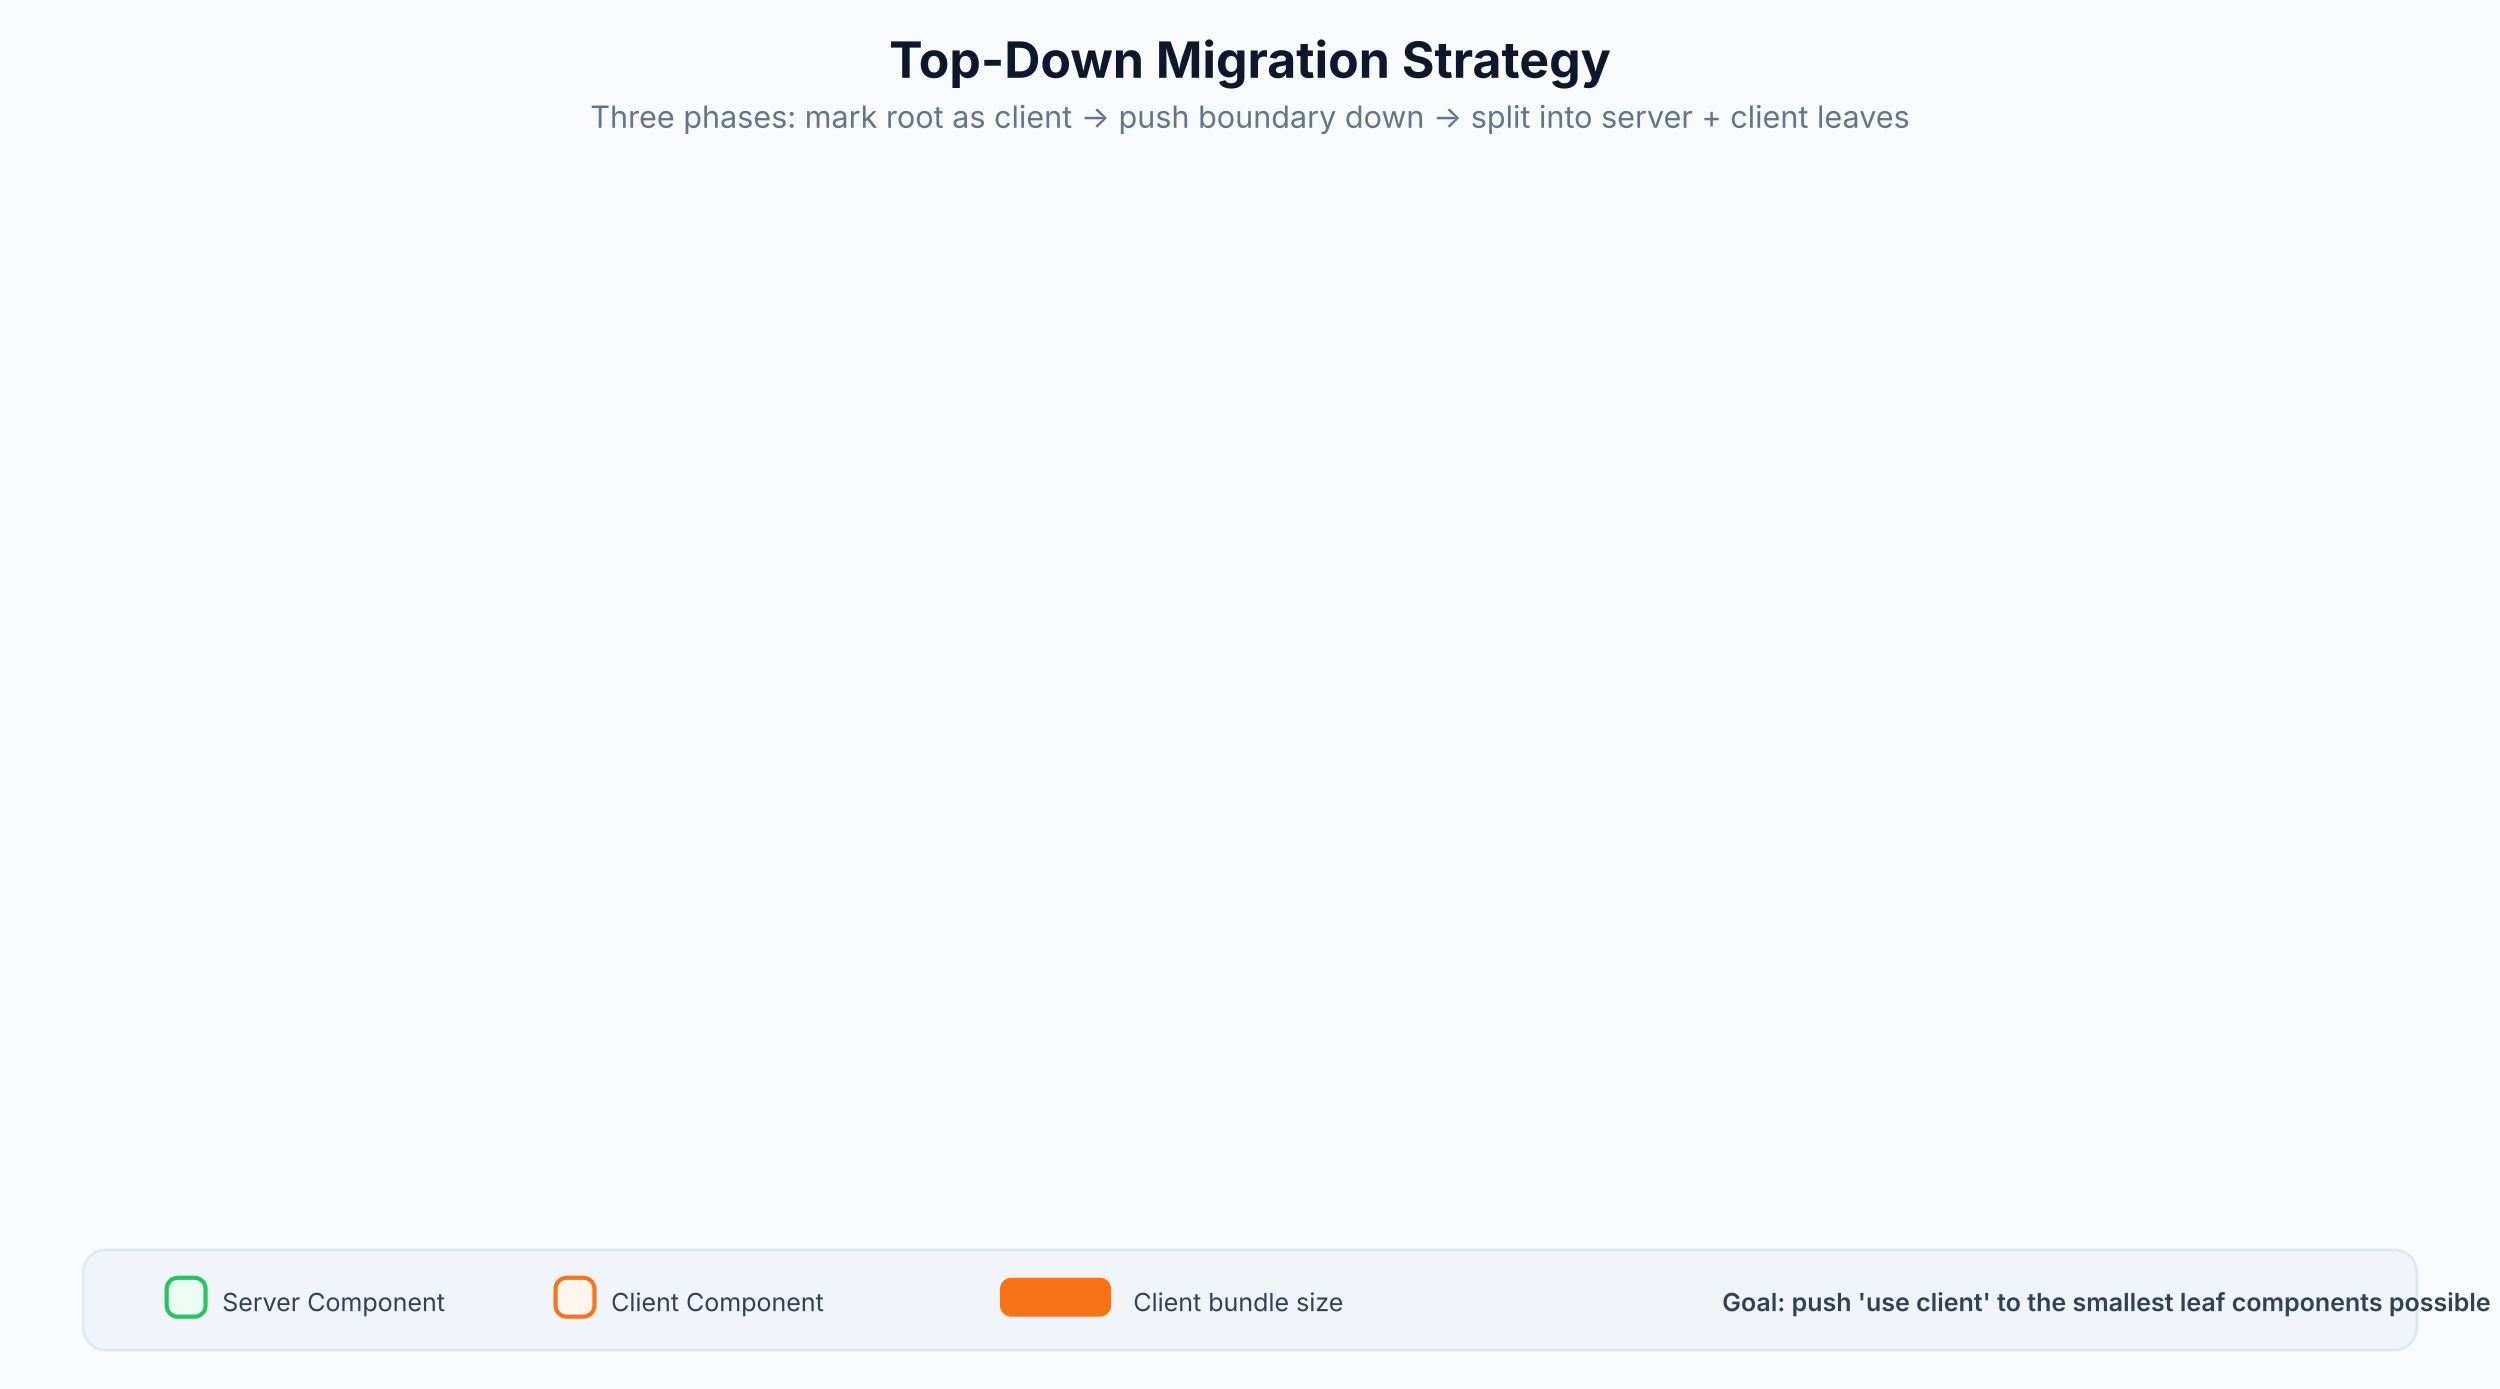
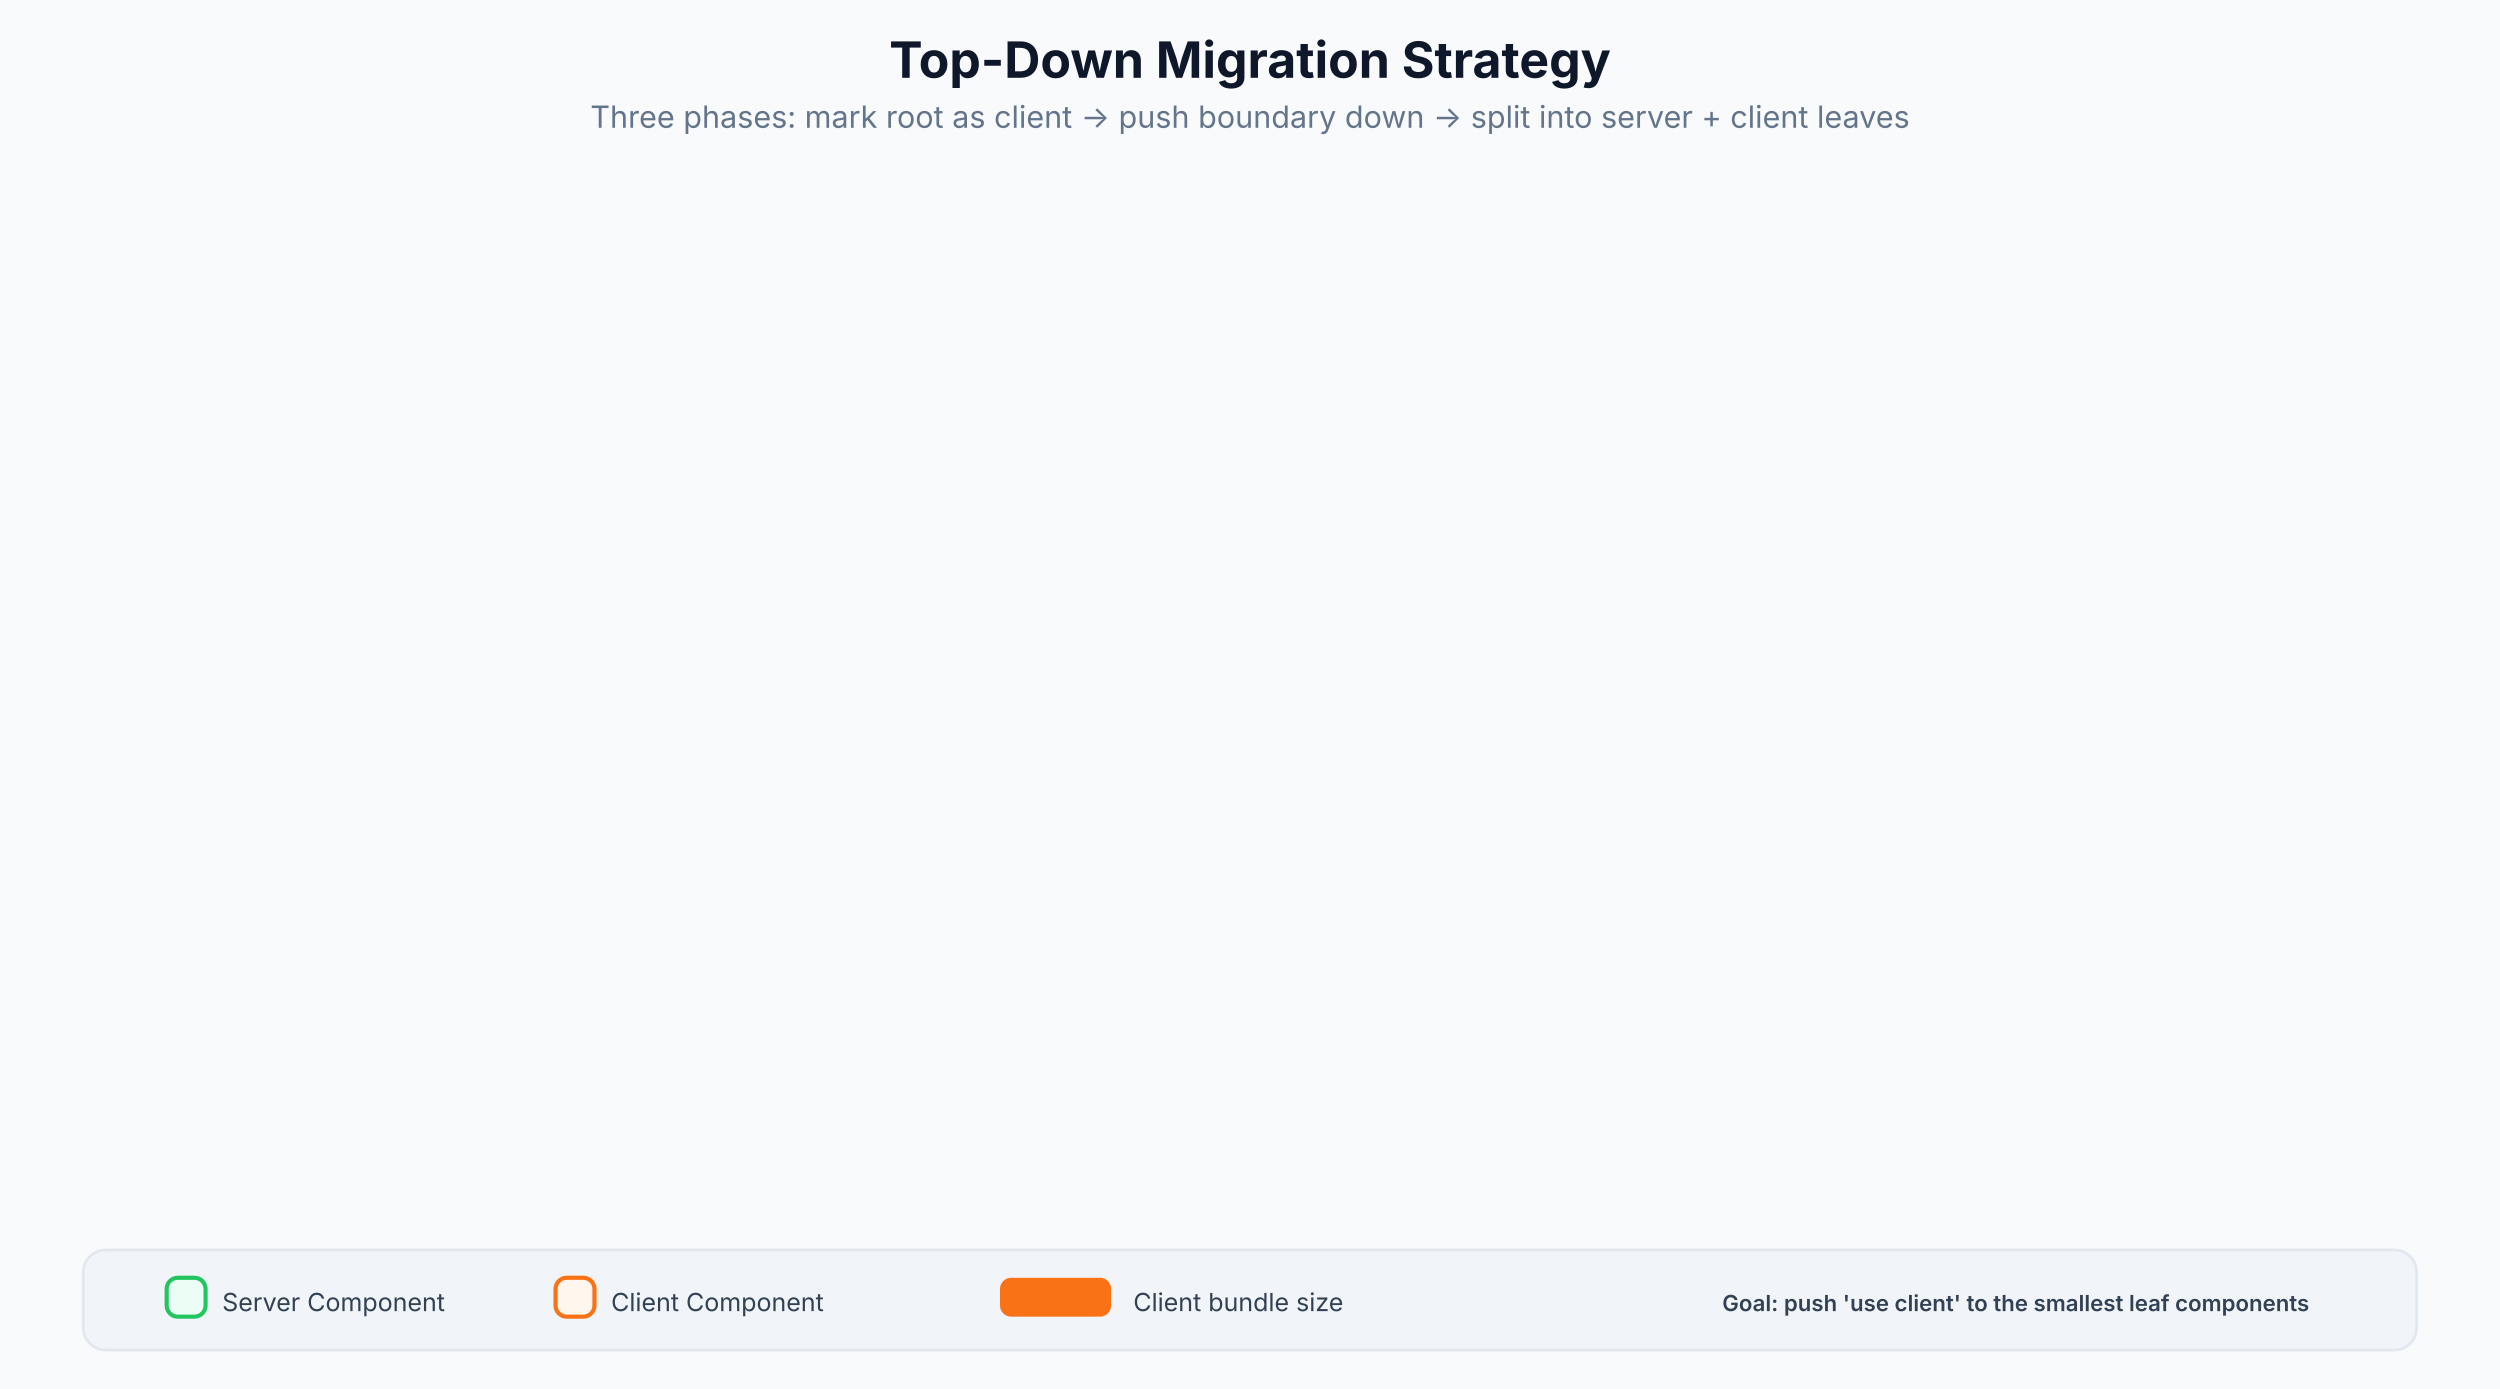
<svg xmlns="http://www.w3.org/2000/svg" viewBox="0 0 900 500" font-family="system-ui, -apple-system, 'Segoe UI', sans-serif">
  <defs>
    <linearGradient id="clientGrad" x1="0%" y1="0%" x2="100%" y2="100%">
      <stop offset="0%" stop-color="#F97316" />
      <stop offset="100%" stop-color="#EA580C" />
    </linearGradient>
    <linearGradient id="serverGrad" x1="0%" y1="0%" x2="100%" y2="100%">
      <stop offset="0%" stop-color="#22C55E" />
      <stop offset="100%" stop-color="#16A34A" />
    </linearGradient>
    <filter id="shadow">
      <feDropShadow dx="1" dy="2" stdDeviation="3" flood-opacity="0.1" />
    </filter>
    <style>
      .bg { fill: #F8FAFC; }
      .title { fill: #0F172A; }
      .subtitle { fill: #64748B; }
      .card { fill: white; stroke: #E2E8F0; }
      .phase-label { fill: #94A3B8; }
      .phase-title { fill: #334155; }
      .phase-desc { fill: #64748B; }
      .tree-line { stroke: #94A3B8; }
      .client-node { fill: #FFF7ED; stroke: #F97316; }
      .client-text { fill: #9A3412; }
      .server-node { fill: #ECFDF5; stroke: #22C55E; }
      .server-text { fill: #166534; }
      .badge-uc { fill: #FEE2E2; stroke: #EF4444; }
      .badge-text { fill: #991B1B; }
      .bar-bg { fill: #E2E8F0; }
      .bar-client { fill: #F97316; }
      .bar-server { fill: #22C55E; }
      .bar-label { fill: #9A3412; }
      .arrow-body { fill: #94A3B8; }
      .legend-box { fill: #F1F5F9; stroke: #E2E8F0; }
      .legend-text { fill: #334155; }

      @media (prefers-color-scheme: dark) {
        .bg { fill: #0F172A; }
        .title { fill: #F1F5F9; }
        .subtitle { fill: #94A3B8; }
        .card { fill: #1E293B; stroke: #334155; }
        .phase-label { fill: #64748B; }
        .phase-title { fill: #E2E8F0; }
        .phase-desc { fill: #94A3B8; }
        .tree-line { stroke: #64748B; }
        .client-node { fill: #431407; stroke: #F97316; }
        .client-text { fill: #FDBA74; }
        .server-node { fill: #052E16; stroke: #10B981; }
        .server-text { fill: #6EE7B7; }
        .badge-uc { fill: #450A0A; stroke: #F87171; }
        .badge-text { fill: #FCA5A5; }
        .bar-bg { fill: #334155; }
        .bar-label { fill: #FDBA74; }
        .arrow-body { fill: #64748B; }
        .legend-box { fill: #1E293B; stroke: #334155; }
        .legend-text { fill: #CBD5E1; }
      }

      .p1 { opacity: 0; animation: fadeP1 18s ease 0.3s infinite; }
      .p2 { opacity: 0; animation: fadeP2 18s ease 3.0s infinite; }
      .p3 { opacity: 0; animation: fadeP3 18s ease 5.8s infinite; }

      @keyframes fadeP1 {
        0% { opacity: 0; } 2% { opacity: 1; } 80% { opacity: 1; } 90% { opacity: 0; } 100% { opacity: 0; }
      }
      @keyframes fadeP2 {
        0% { opacity: 0; } 3% { opacity: 1; } 77% { opacity: 1; } 87% { opacity: 0; } 100% { opacity: 0; }
      }
      @keyframes fadeP3 {
        0% { opacity: 0; } 3% { opacity: 1; } 73% { opacity: 1; } 84% { opacity: 0; } 100% { opacity: 0; }
      }

      @media (prefers-reduced-motion: reduce) {
        * { animation: none !important; opacity: 1 !important; }
      }
    </style>
  </defs>
  <rect width="900" height="500" class="bg" />
  <text x="450" y="28" text-anchor="middle" font-size="18" font-weight="700" class="title">Top-Down Migration Strategy</text>
  <text x="450" y="46" text-anchor="middle" font-size="11" class="subtitle">Three phases: mark root as client → push boundary down → split into server + client leaves</text>
  <g class="p1">
    <rect x="20" y="60" width="270" height="370" rx="12" class="card" stroke-width="1.5" filter="url(#shadow)" />
    <text x="155" y="82" text-anchor="middle" font-size="11" font-weight="600" letter-spacing="1" class="phase-label">PHASE 1</text>
    <text x="155" y="100" text-anchor="middle" font-size="13" font-weight="600" class="phase-title">Mark Root as Client</text>
    <text x="155" y="116" text-anchor="middle" font-size="9" class="phase-desc">Everything stays client-side</text>
    <g class="tree-line" stroke-width="1.5" fill="none">
      <line x1="155" y1="160" x2="155" y2="178" />
      <line x1="155" y1="202" x2="155" y2="214" />
      <line x1="155" y1="214" x2="95" y2="214" />
      <line x1="155" y1="214" x2="215" y2="214" />
      <line x1="95" y1="214" x2="95" y2="228" />
      <line x1="215" y1="214" x2="215" y2="228" />
      <line x1="95" y1="252" x2="95" y2="266" />
      <line x1="95" y1="266" x2="60" y2="266" />
      <line x1="95" y1="266" x2="130" y2="266" />
      <line x1="60" y1="266" x2="60" y2="280" />
      <line x1="130" y1="266" x2="130" y2="280" />
    </g>
    <rect x="105" y="136" width="100" height="24" rx="8" class="client-node" stroke-width="2" />
    <text x="155" y="152" text-anchor="middle" font-size="10" font-weight="600" class="client-text">App</text>
    <rect x="130" y="162" width="50" height="14" rx="7" class="badge-uc" stroke-width="1" />
    <text x="155" y="173" text-anchor="middle" font-size="7" font-weight="700" class="badge-text">'use client'</text>
    <rect x="105" y="178" width="100" height="24" rx="8" class="client-node" stroke-width="1.5" />
    <text x="155" y="194" text-anchor="middle" font-size="10" class="client-text">Layout</text>
    <rect x="55" y="228" width="80" height="24" rx="8" class="client-node" stroke-width="1.5" />
    <text x="95" y="244" text-anchor="middle" font-size="10" class="client-text">Header</text>
    <rect x="163" y="228" width="104" height="24" rx="8" class="client-node" stroke-width="1.5" />
    <text x="215" y="244" text-anchor="middle" font-size="9" class="client-text">ProductPage</text>
    <rect x="33" y="280" width="54" height="22" rx="8" class="client-node" stroke-width="1" />
    <text x="60" y="295" text-anchor="middle" font-size="9" class="client-text">Logo</text>
    <rect x="95" y="280" width="70" height="22" rx="8" class="client-node" stroke-width="1" />
    <text x="130" y="295" text-anchor="middle" font-size="9" class="client-text">SearchBar</text>
    <rect x="40" y="380" width="230" height="10" rx="5" class="bar-bg" />
    <rect x="40" y="380" width="230" height="10" rx="5" class="bar-client" />
    <text x="155" y="410" text-anchor="middle" font-size="10" font-weight="600" class="bar-label">100% Client Bundle</text>
  </g>
  <g class="p2">
    <rect x="296" y="208" width="24" height="40" rx="4" class="arrow-body" opacity="0.3" />
    <polygon points="308,256 298,248 318,248" class="arrow-body" />
  </g>
  <g class="p2">
    <rect x="325" y="60" width="270" height="370" rx="12" class="card" stroke-width="1.5" filter="url(#shadow)" />
    <text x="460" y="82" text-anchor="middle" font-size="11" font-weight="600" letter-spacing="1" class="phase-label">PHASE 2</text>
    <text x="460" y="100" text-anchor="middle" font-size="13" font-weight="600" class="phase-title">Push Boundary Down</text>
    <text x="460" y="116" text-anchor="middle" font-size="9" class="phase-desc">Move 'use client' to child components</text>
    <g class="tree-line" stroke-width="1.5" fill="none">
      <line x1="460" y1="160" x2="460" y2="178" />
      <line x1="460" y1="202" x2="460" y2="214" />
      <line x1="460" y1="214" x2="400" y2="214" />
      <line x1="460" y1="214" x2="520" y2="214" />
      <line x1="400" y1="214" x2="400" y2="228" />
      <line x1="520" y1="214" x2="520" y2="228" />
      <line x1="400" y1="252" x2="400" y2="266" />
      <line x1="400" y1="266" x2="365" y2="266" />
      <line x1="400" y1="266" x2="435" y2="266" />
      <line x1="365" y1="266" x2="365" y2="280" />
      <line x1="435" y1="266" x2="435" y2="280" />
    </g>
    <rect x="410" y="136" width="100" height="24" rx="8" class="server-node" stroke-width="2" />
    <text x="460" y="152" text-anchor="middle" font-size="10" font-weight="600" class="server-text">App</text>
    <rect x="410" y="178" width="100" height="24" rx="8" class="server-node" stroke-width="1.5" />
    <text x="460" y="194" text-anchor="middle" font-size="10" class="server-text">Layout</text>
    <rect x="360" y="228" width="80" height="24" rx="8" class="server-node" stroke-width="1.5" />
    <text x="400" y="244" text-anchor="middle" font-size="10" class="server-text">Header</text>
    <rect x="468" y="228" width="104" height="24" rx="8" class="client-node" stroke-width="2" />
    <text x="520" y="244" text-anchor="middle" font-size="9" class="client-text">ProductPage</text>
    <rect x="495" y="254" width="50" height="14" rx="7" class="badge-uc" stroke-width="1" />
    <text x="520" y="265" text-anchor="middle" font-size="7" font-weight="700" class="badge-text">'use client'</text>
    <rect x="338" y="280" width="54" height="22" rx="8" class="server-node" stroke-width="1" />
    <text x="365" y="295" text-anchor="middle" font-size="9" class="server-text">Logo</text>
    <rect x="400" y="280" width="70" height="22" rx="8" class="client-node" stroke-width="2" />
    <text x="435" y="295" text-anchor="middle" font-size="9" class="client-text">SearchBar</text>
    <rect x="410" y="304" width="50" height="14" rx="7" class="badge-uc" stroke-width="1" />
    <text x="435" y="315" text-anchor="middle" font-size="7" font-weight="700" class="badge-text">'use client'</text>
    <rect x="345" y="380" width="230" height="10" rx="5" class="bar-bg" />
    <rect x="345" y="380" width="92" height="10" rx="5" class="bar-client" />
    <text x="460" y="410" text-anchor="middle" font-size="10" font-weight="600" class="bar-label">~40% Client Bundle</text>
  </g>
  <g class="p3">
    <rect x="601" y="208" width="24" height="40" rx="4" class="arrow-body" opacity="0.3" />
    <polygon points="613,256 603,248 623,248" class="arrow-body" />
  </g>
  <g class="p3">
    <rect x="630" y="60" width="250" height="370" rx="12" class="card" stroke-width="1.5" filter="url(#shadow)" />
    <text x="755" y="82" text-anchor="middle" font-size="11" font-weight="600" letter-spacing="1" class="phase-label">PHASE 3</text>
    <text x="755" y="100" text-anchor="middle" font-size="13" font-weight="600" class="phase-title">Split Mixed Components</text>
    <text x="755" y="116" text-anchor="middle" font-size="9" class="phase-desc">Only interactive leaves are client</text>
    <g class="tree-line" stroke-width="1.5" fill="none">
      <line x1="755" y1="160" x2="755" y2="178" />
      <line x1="755" y1="202" x2="755" y2="214" />
      <line x1="755" y1="214" x2="695" y2="214" />
      <line x1="755" y1="214" x2="815" y2="214" />
      <line x1="695" y1="214" x2="695" y2="228" />
      <line x1="815" y1="214" x2="815" y2="228" />
      <line x1="695" y1="252" x2="695" y2="266" />
      <line x1="695" y1="266" x2="660" y2="266" />
      <line x1="695" y1="266" x2="730" y2="266" />
      <line x1="660" y1="266" x2="660" y2="280" />
      <line x1="730" y1="266" x2="730" y2="280" />
      <line x1="815" y1="252" x2="815" y2="266" />
      <line x1="815" y1="266" x2="785" y2="266" />
      <line x1="815" y1="266" x2="845" y2="266" />
      <line x1="785" y1="266" x2="785" y2="280" />
      <line x1="845" y1="266" x2="845" y2="280" />
    </g>
    <rect x="705" y="136" width="100" height="24" rx="8" class="server-node" stroke-width="2" />
    <text x="755" y="152" text-anchor="middle" font-size="10" font-weight="600" class="server-text">App</text>
    <rect x="705" y="178" width="100" height="24" rx="8" class="server-node" stroke-width="1.5" />
    <text x="755" y="194" text-anchor="middle" font-size="10" class="server-text">Layout</text>
    <rect x="655" y="228" width="80" height="24" rx="8" class="server-node" stroke-width="1.5" />
    <text x="695" y="244" text-anchor="middle" font-size="10" class="server-text">Header</text>
    <rect x="763" y="228" width="104" height="24" rx="8" class="server-node" stroke-width="2" />
    <text x="815" y="244" text-anchor="middle" font-size="9" class="server-text">ProductPage</text>
    <rect x="633" y="280" width="54" height="22" rx="8" class="server-node" stroke-width="1" />
    <text x="660" y="295" text-anchor="middle" font-size="9" class="server-text">Logo</text>
    <rect x="695" y="280" width="70" height="22" rx="8" class="client-node" stroke-width="2" />
    <text x="730" y="295" text-anchor="middle" font-size="9" class="client-text">SearchBar</text>
    <rect x="760" y="280" width="50" height="22" rx="8" class="server-node" stroke-width="1" />
    <text x="785" y="295" text-anchor="middle" font-size="7" class="server-text">Specs</text>
    <rect x="818" y="280" width="54" height="22" rx="8" class="client-node" stroke-width="2" />
    <text x="845" y="295" text-anchor="middle" font-size="7" class="client-text">AddCart</text>
    <rect x="650" y="380" width="210" height="10" rx="5" class="bar-bg" />
    <rect x="650" y="380" width="32" height="10" rx="5" class="bar-client" />
    <text x="755" y="410" text-anchor="middle" font-size="10" font-weight="600" class="bar-label">~15% Client Bundle</text>
  </g>
  <rect x="30" y="450" width="840" height="36" rx="8" class="legend-box" stroke-width="1" />
  <rect x="60" y="460" width="14" height="14" rx="4" class="server-node" stroke-width="1.5" />
  <text x="80" y="472" font-size="9" class="legend-text">Server Component</text>
  <rect x="200" y="460" width="14" height="14" rx="4" class="client-node" stroke-width="1.5" />
  <text x="220" y="472" font-size="9" class="legend-text">Client Component</text>
  <rect x="360" y="460" width="40" height="14" rx="4" class="bar-client" />
  <text x="408" y="472" font-size="9" class="legend-text">Client bundle size</text>
-   <text x="620" y="472" font-size="9" font-weight="600" class="phase-title">Goal: push 'use client' to the smallest leaf components possible</text>
+   <text x="620" y="472" font-size="8" font-weight="600" class="phase-title">Goal: push 'use client' to the smallest leaf components</text>
</svg>
